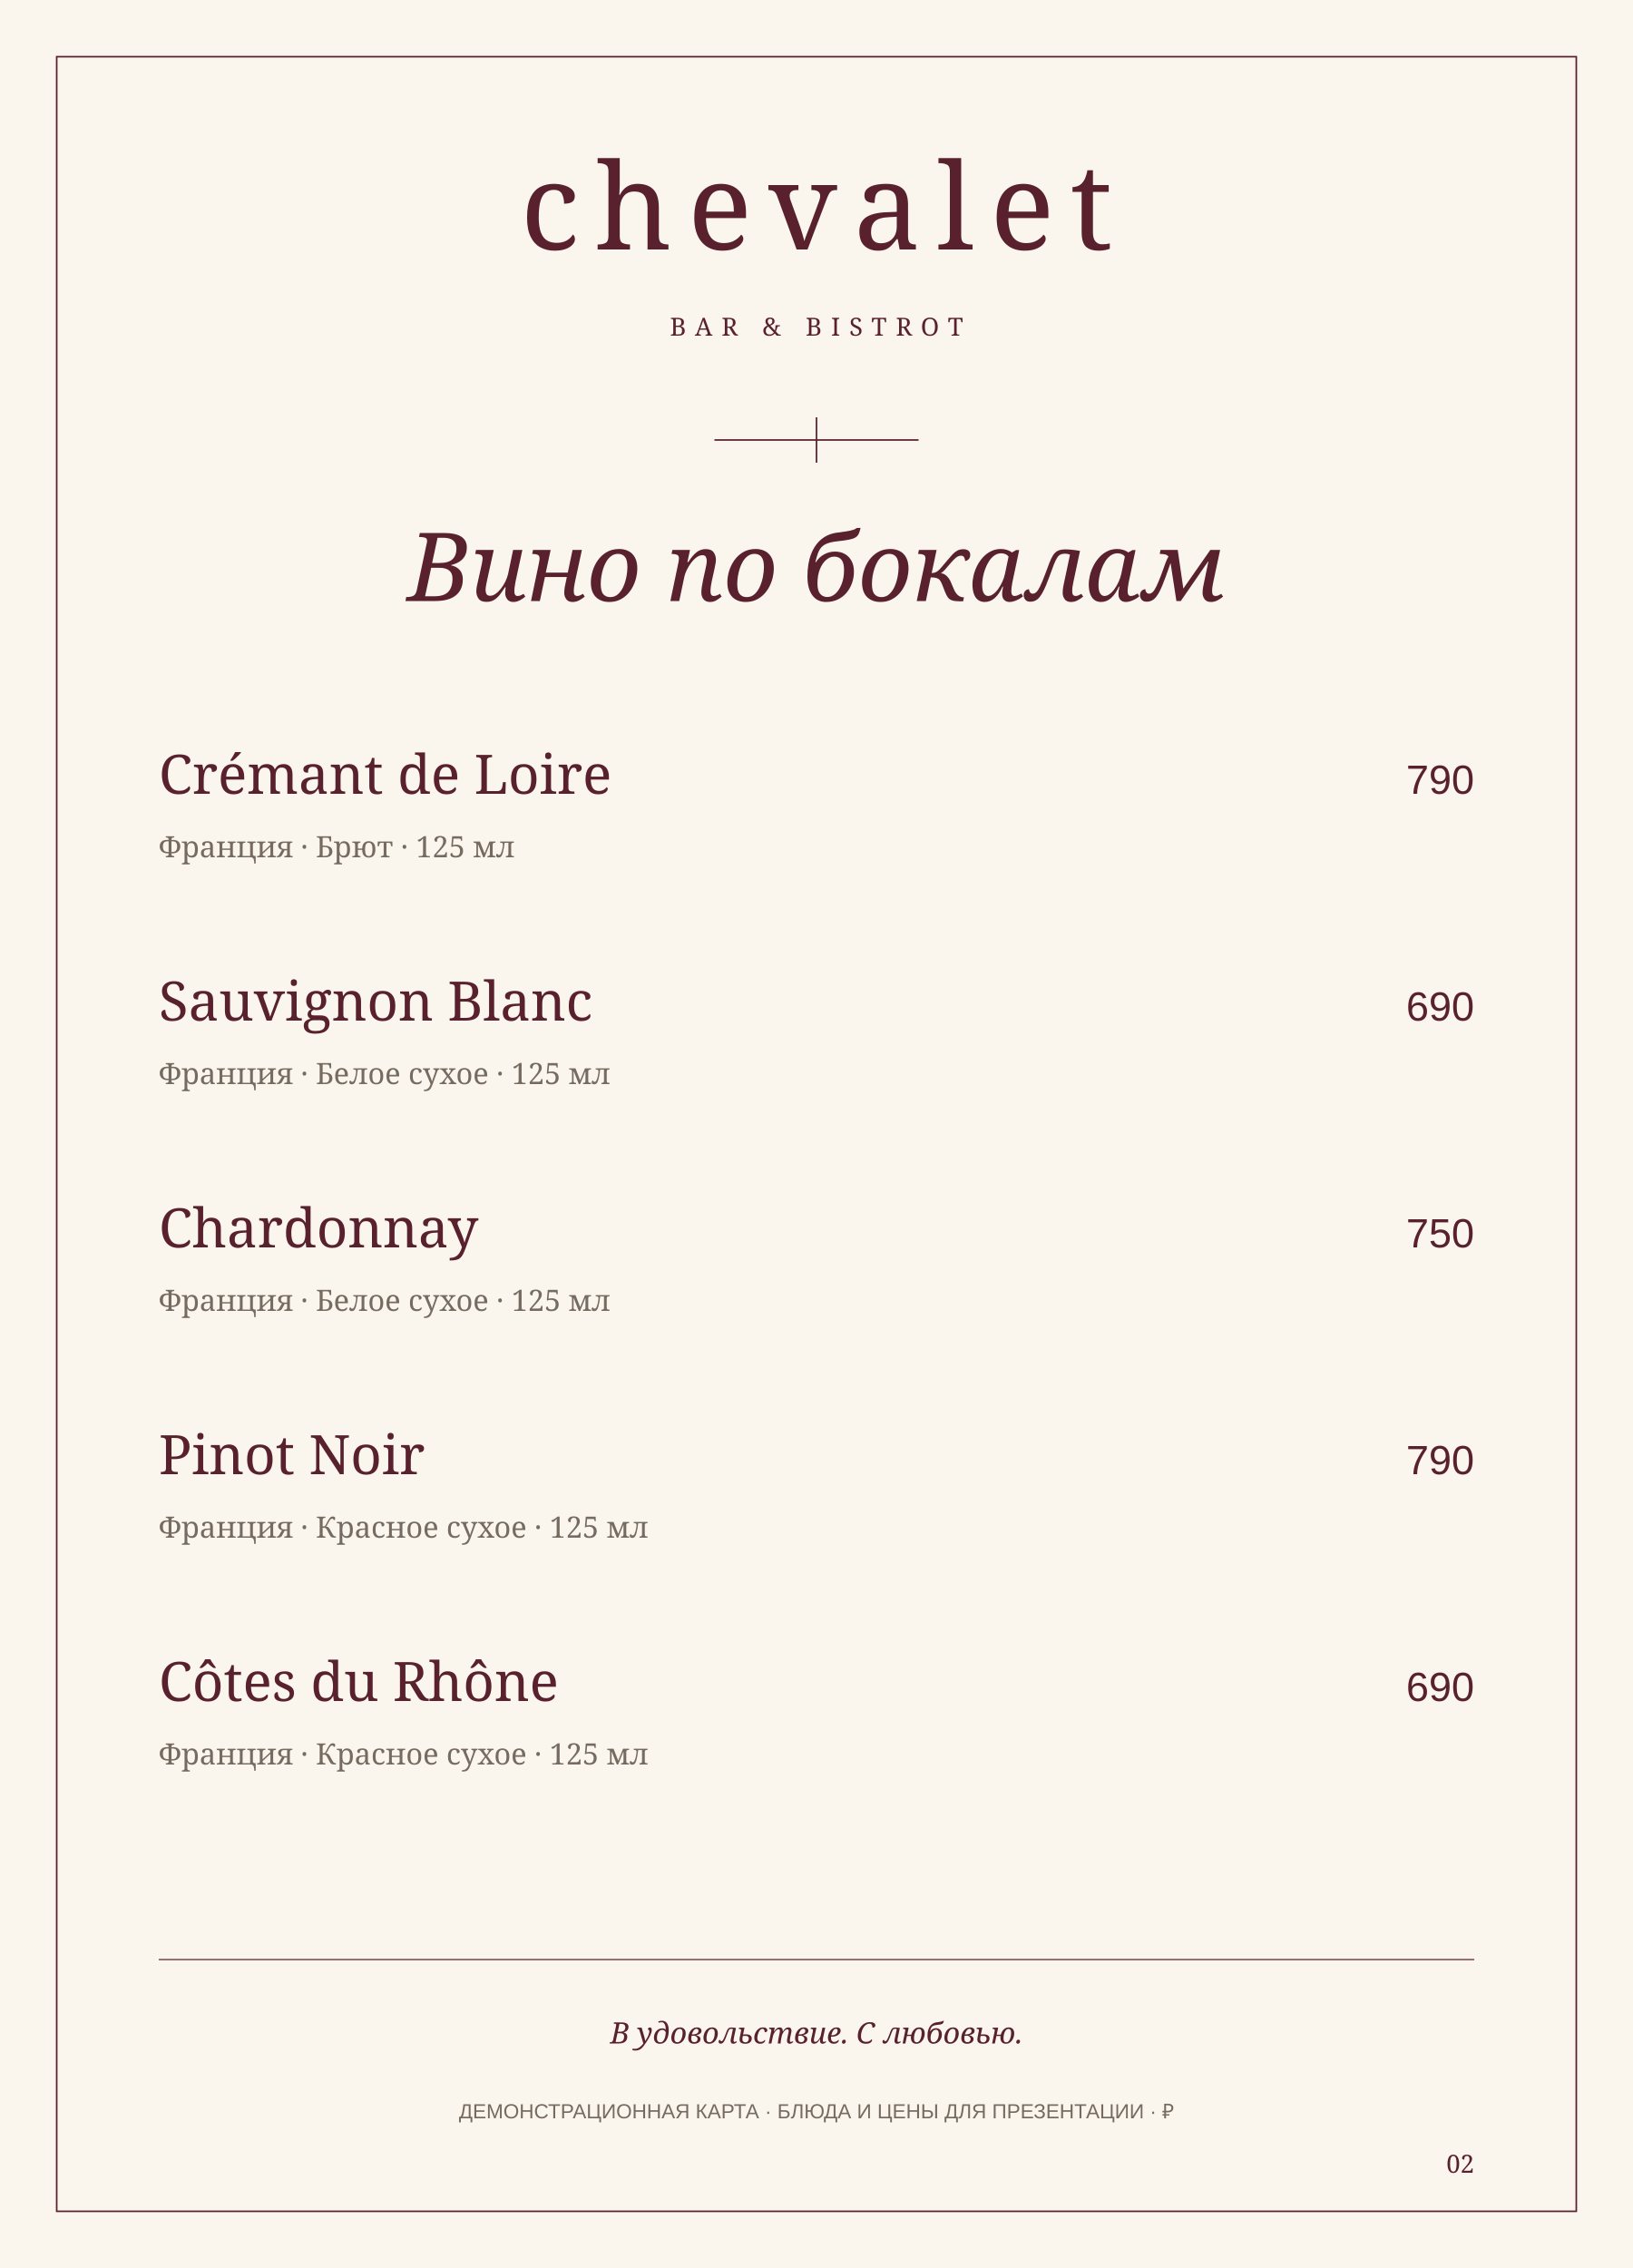
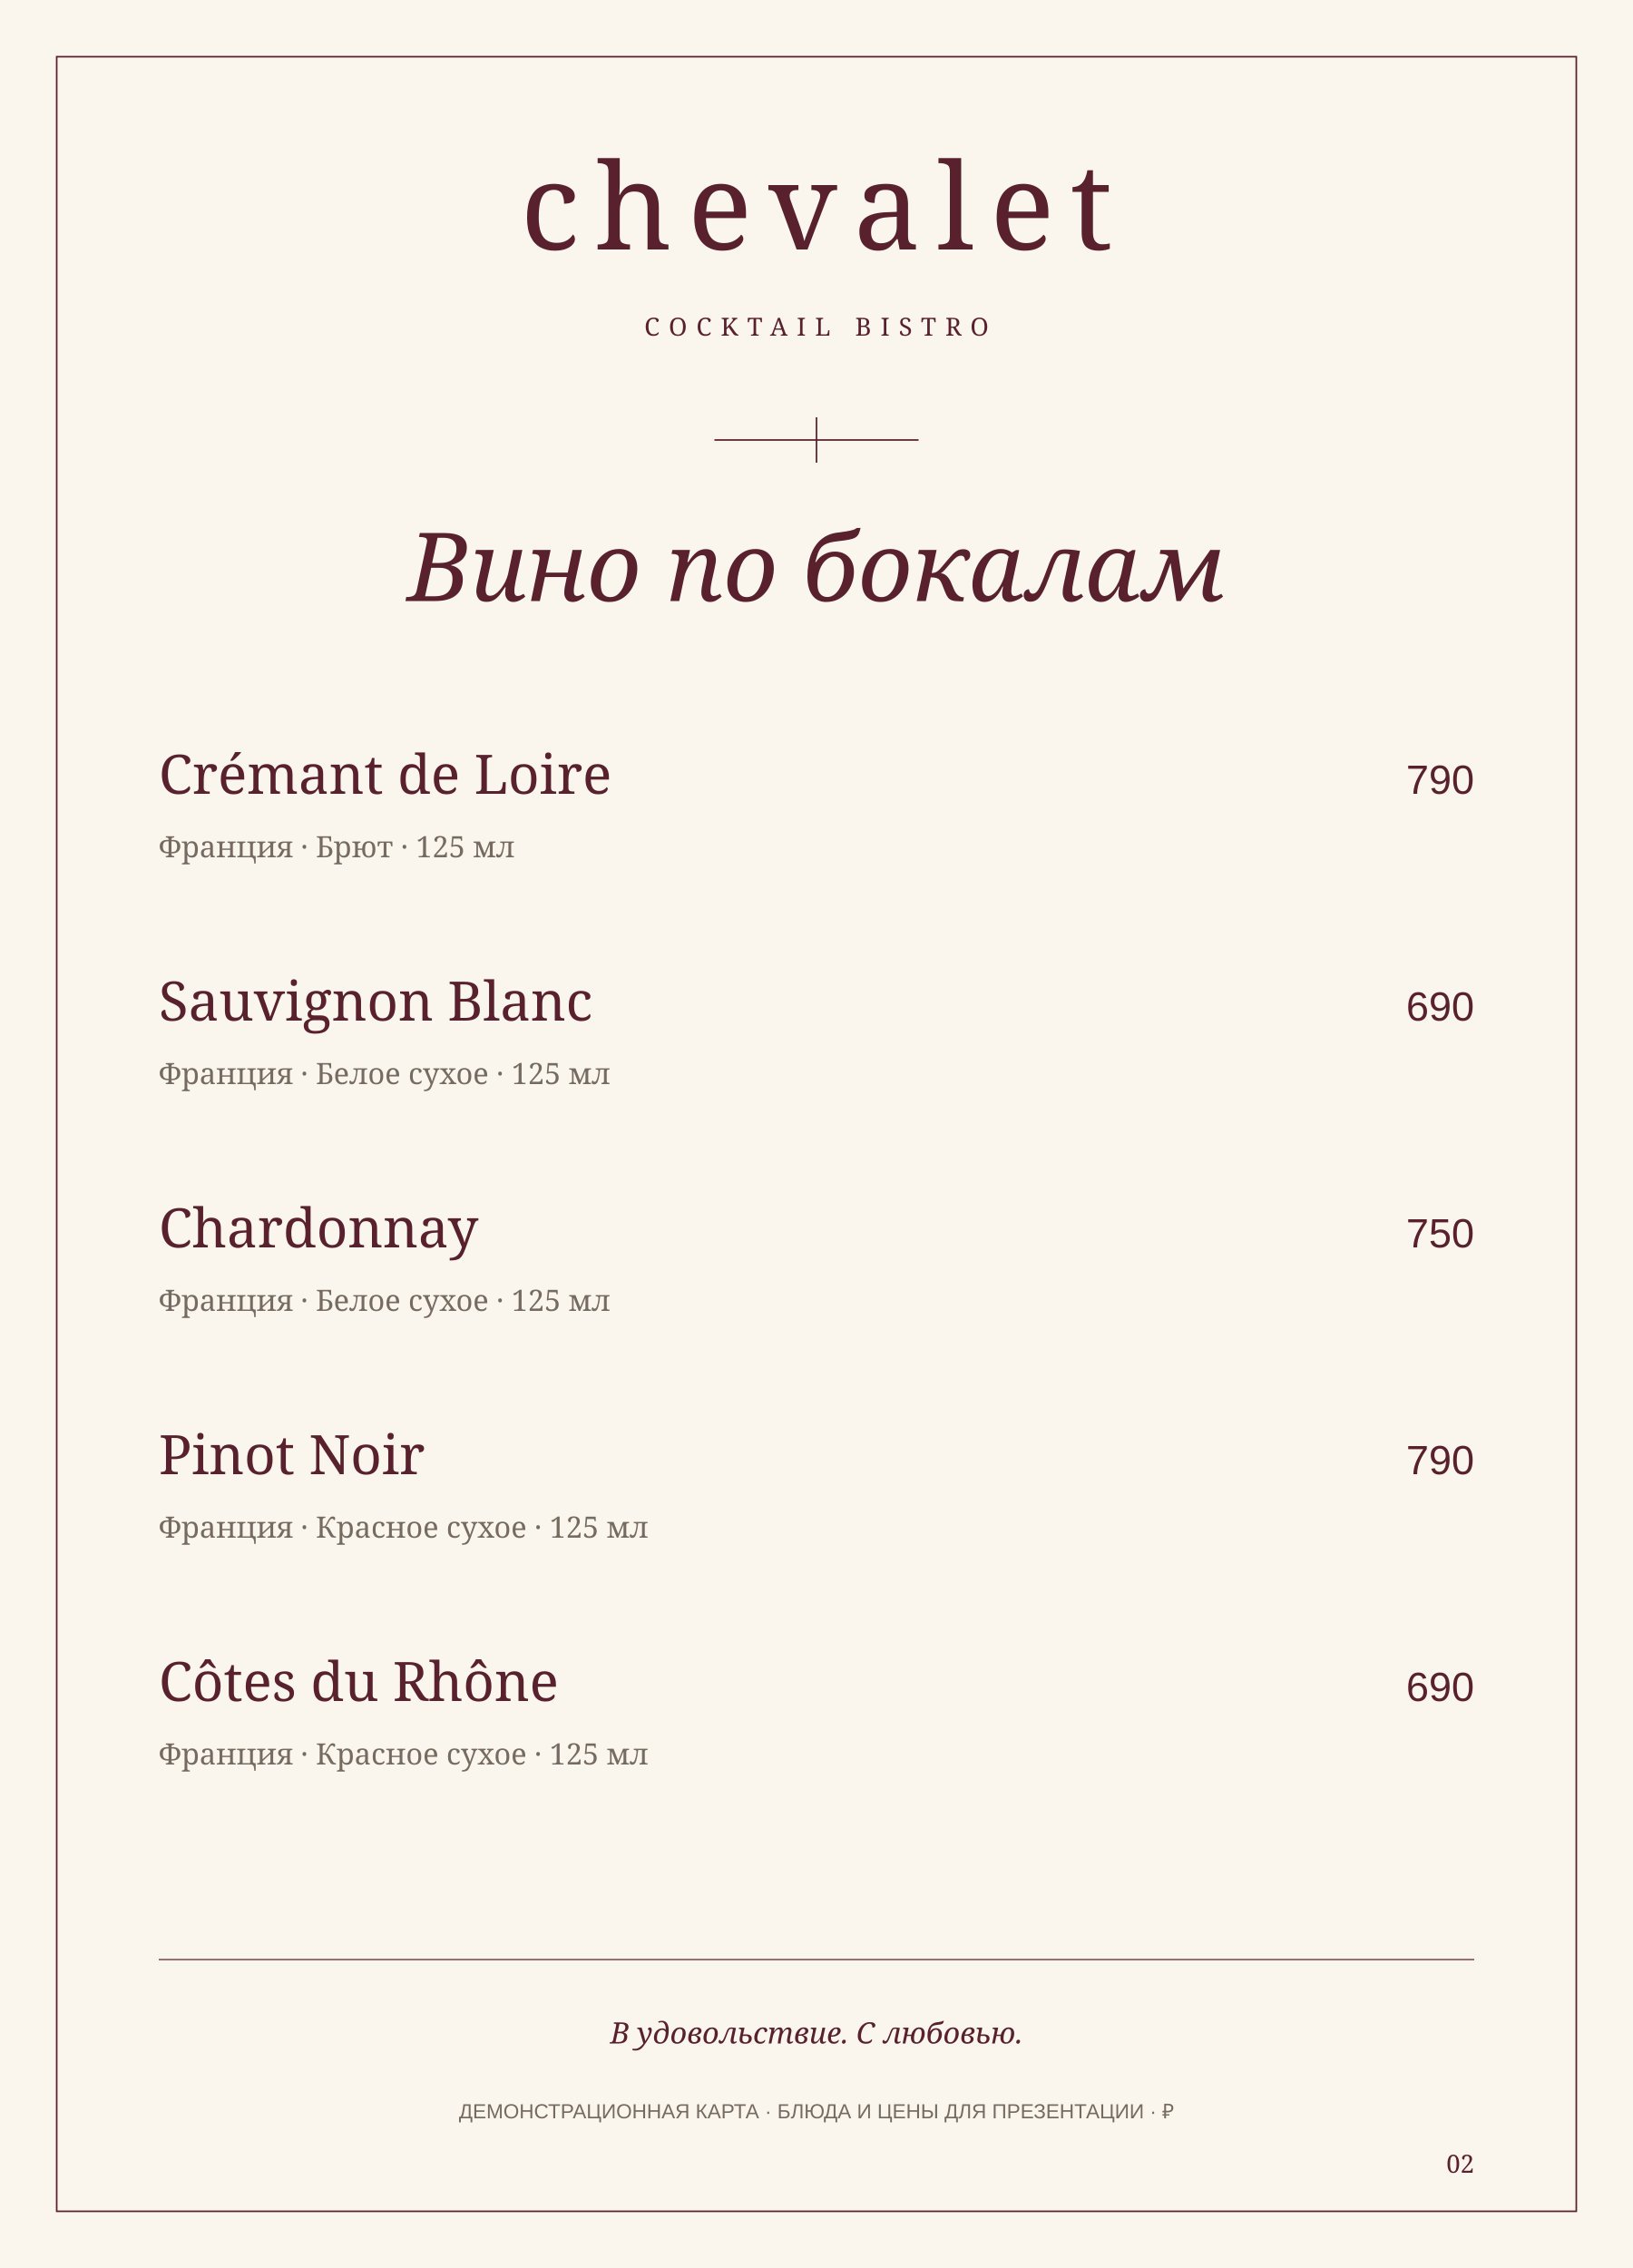
<svg xmlns="http://www.w3.org/2000/svg" width="720" height="1000" viewBox="0 0 720 1000">
  <rect width="720" height="1000" fill="#fbf6ed" />
  <rect x="25" y="25" width="670" height="950" fill="none" stroke="#58212d" stroke-width=".7" />
  <g fill="#58212d" font-family="Georgia,serif">
    <text x="360" y="110" font-size="53" letter-spacing="7" text-anchor="middle">chevalet</text>
-     <text x="360" y="148" font-size="11" letter-spacing="4" text-anchor="middle">BAR &amp; BISTROT</text>
+     <text x="360" y="148" font-size="11" letter-spacing="4" text-anchor="middle">COCKTAIL BISTRO</text>
    <path d="M315 194H405M360 184V204" stroke="#58212d" stroke-width=".7" />
    <text x="360" y="265" text-anchor="middle" font-style="italic" font-size="42">Вино по бокалам</text>
    <text x="70" y="350" font-size="24">Crémant de Loire</text>
    <text x="70" y="378" font-size="13" fill="#766b61">Франция · Брют · 125 мл</text>
    <text x="650" y="350" text-anchor="end" font-family="Arial" font-size="18">790</text>
    <text x="70" y="450" font-size="24">Sauvignon Blanc</text>
    <text x="70" y="478" font-size="13" fill="#766b61">Франция · Белое сухое · 125 мл</text>
    <text x="650" y="450" text-anchor="end" font-family="Arial" font-size="18">690</text>
    <text x="70" y="550" font-size="24">Chardonnay</text>
    <text x="70" y="578" font-size="13" fill="#766b61">Франция · Белое сухое · 125 мл</text>
    <text x="650" y="550" text-anchor="end" font-family="Arial" font-size="18">750</text>
    <text x="70" y="650" font-size="24">Pinot Noir</text>
    <text x="70" y="678" font-size="13" fill="#766b61">Франция · Красное сухое · 125 мл</text>
    <text x="650" y="650" text-anchor="end" font-family="Arial" font-size="18">790</text>
    <text x="70" y="750" font-size="24">Côtes du Rhône</text>
    <text x="70" y="778" font-size="13" fill="#766b61">Франция · Красное сухое · 125 мл</text>
    <text x="650" y="750" text-anchor="end" font-family="Arial" font-size="18">690</text>
    <path d="M70 864H650" stroke="#58212d" stroke-width=".5" />
    <text x="360" y="901" text-anchor="middle" font-size="13" font-style="italic">В удовольствие. С любовью.</text>
    <text x="360" y="934" text-anchor="middle" font-family="Arial" font-size="9" fill="#766b61">ДЕМОНСТРАЦИОННАЯ КАРТА · БЛЮДА И ЦЕНЫ ДЛЯ ПРЕЗЕНТАЦИИ · ₽</text>
    <text x="650" y="958" text-anchor="end" font-size="11">02</text>
  </g>
</svg>
